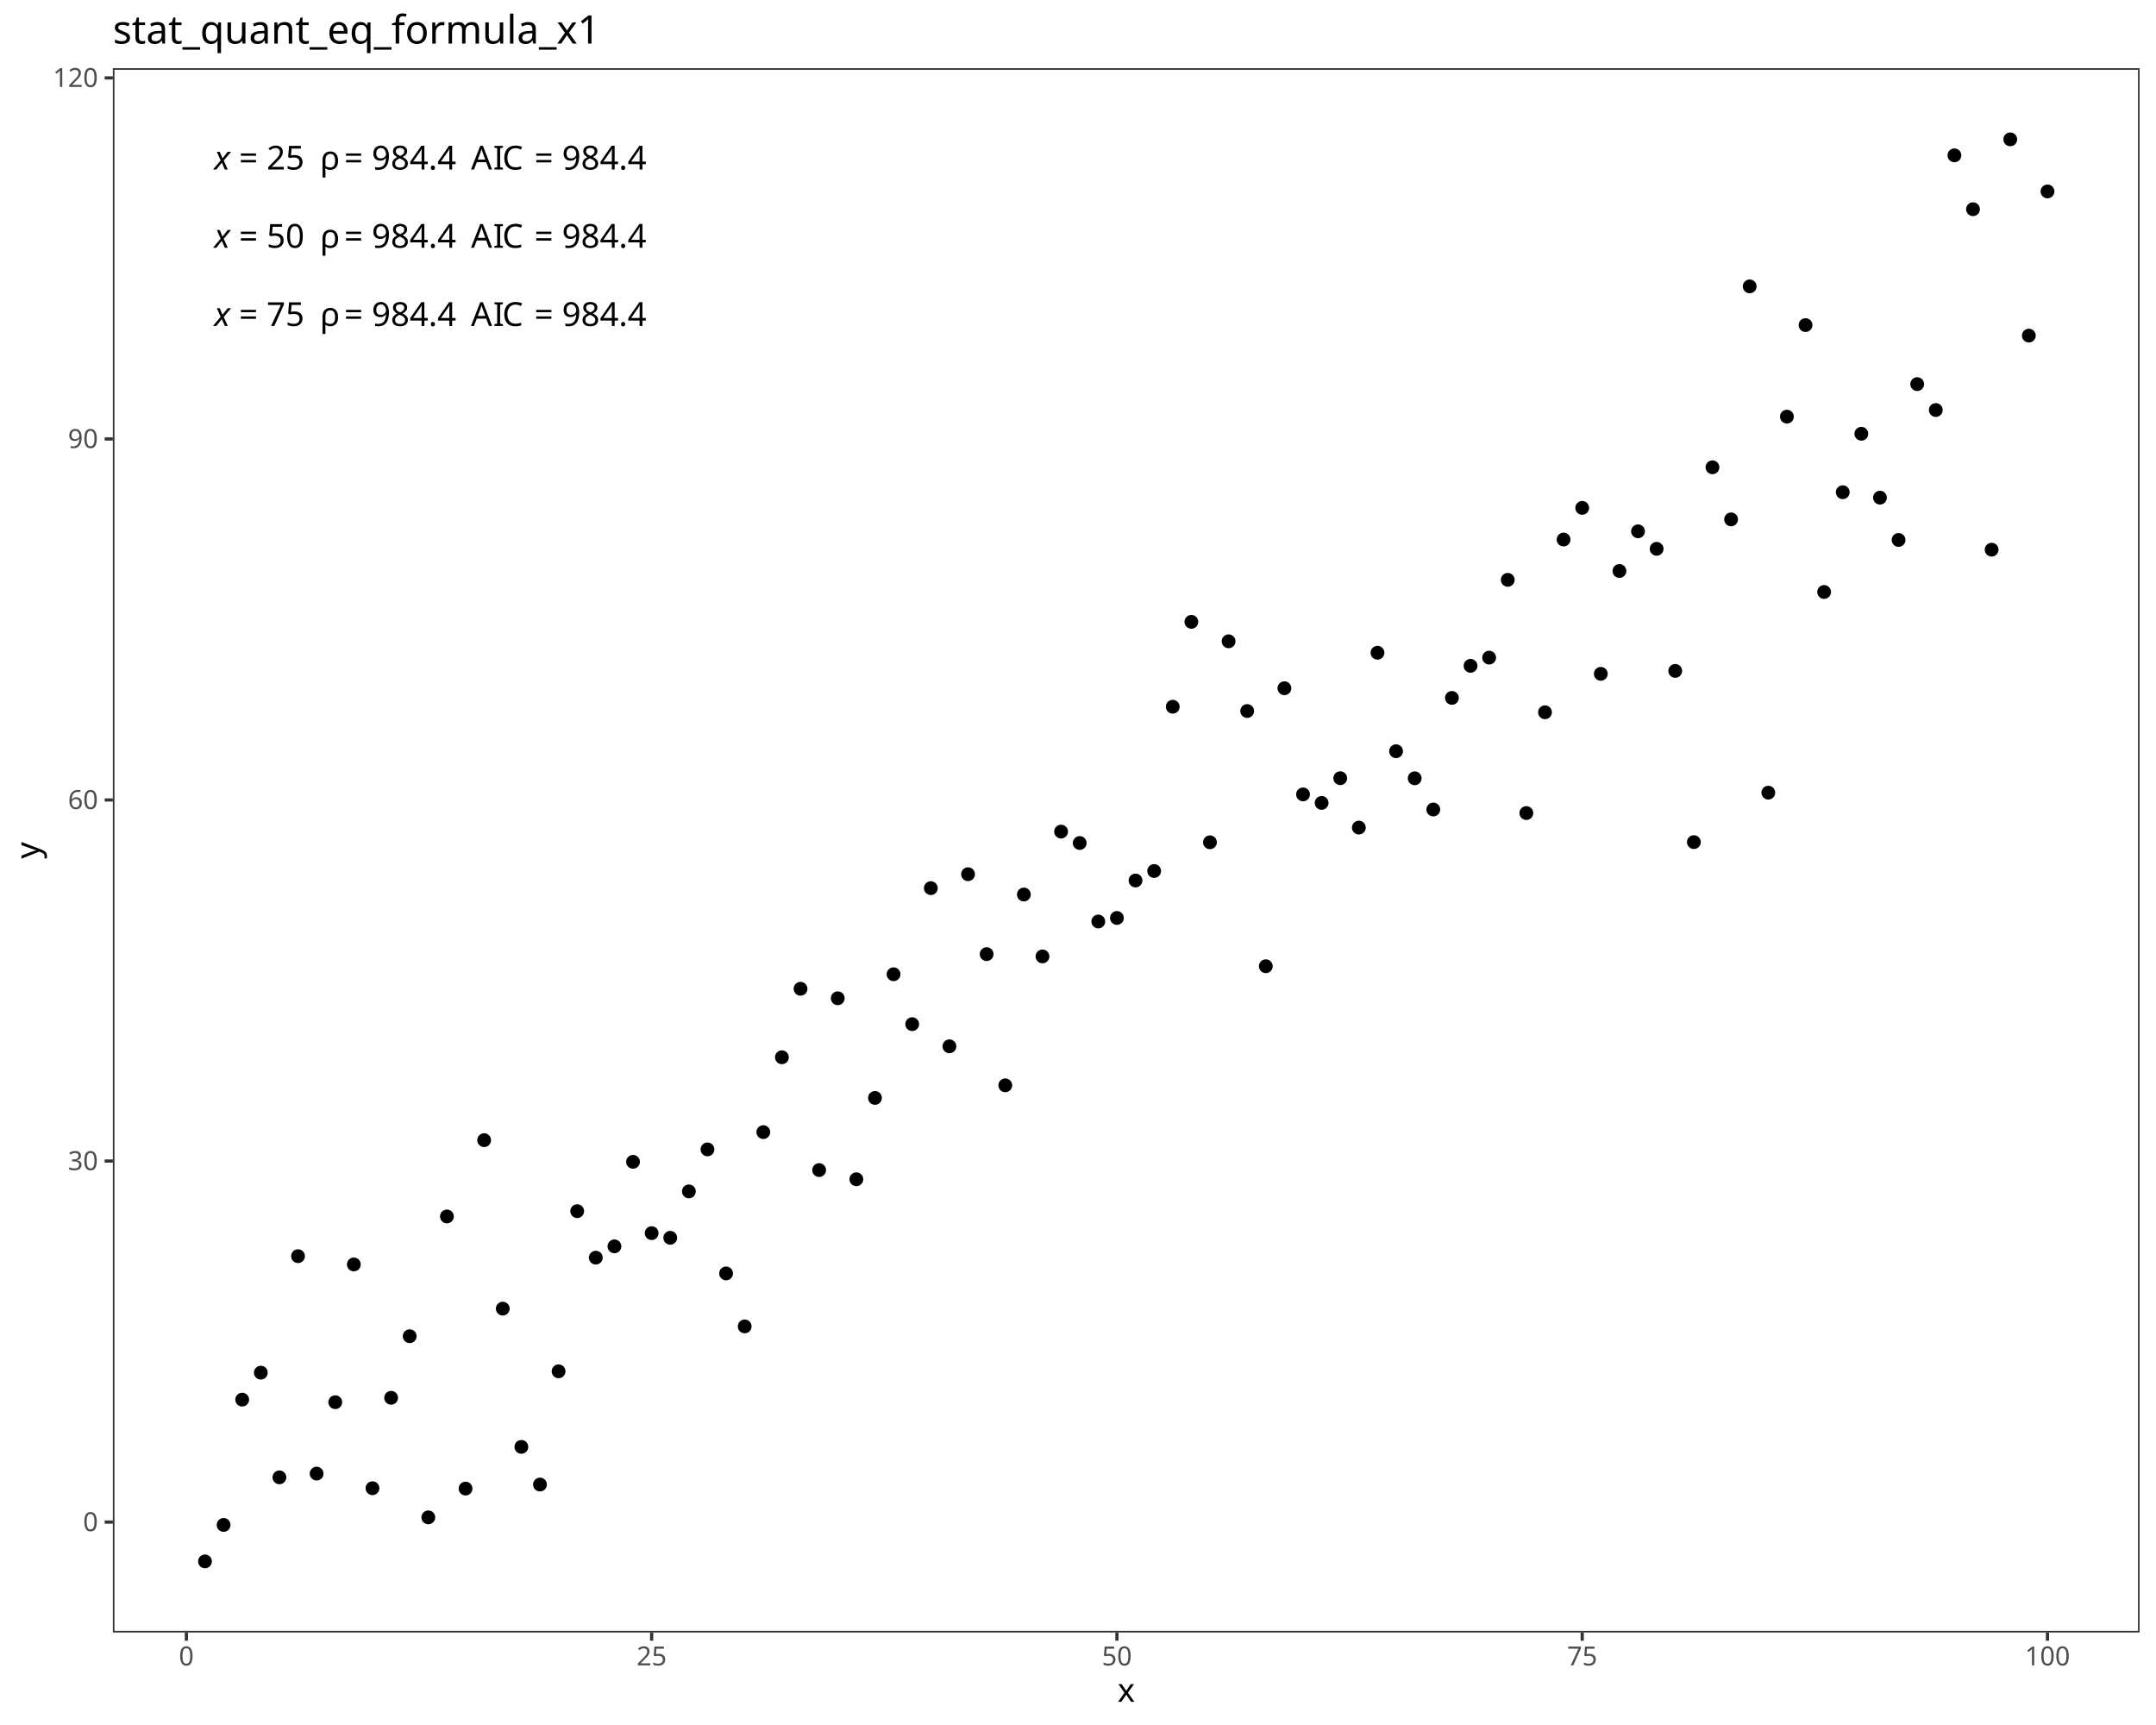
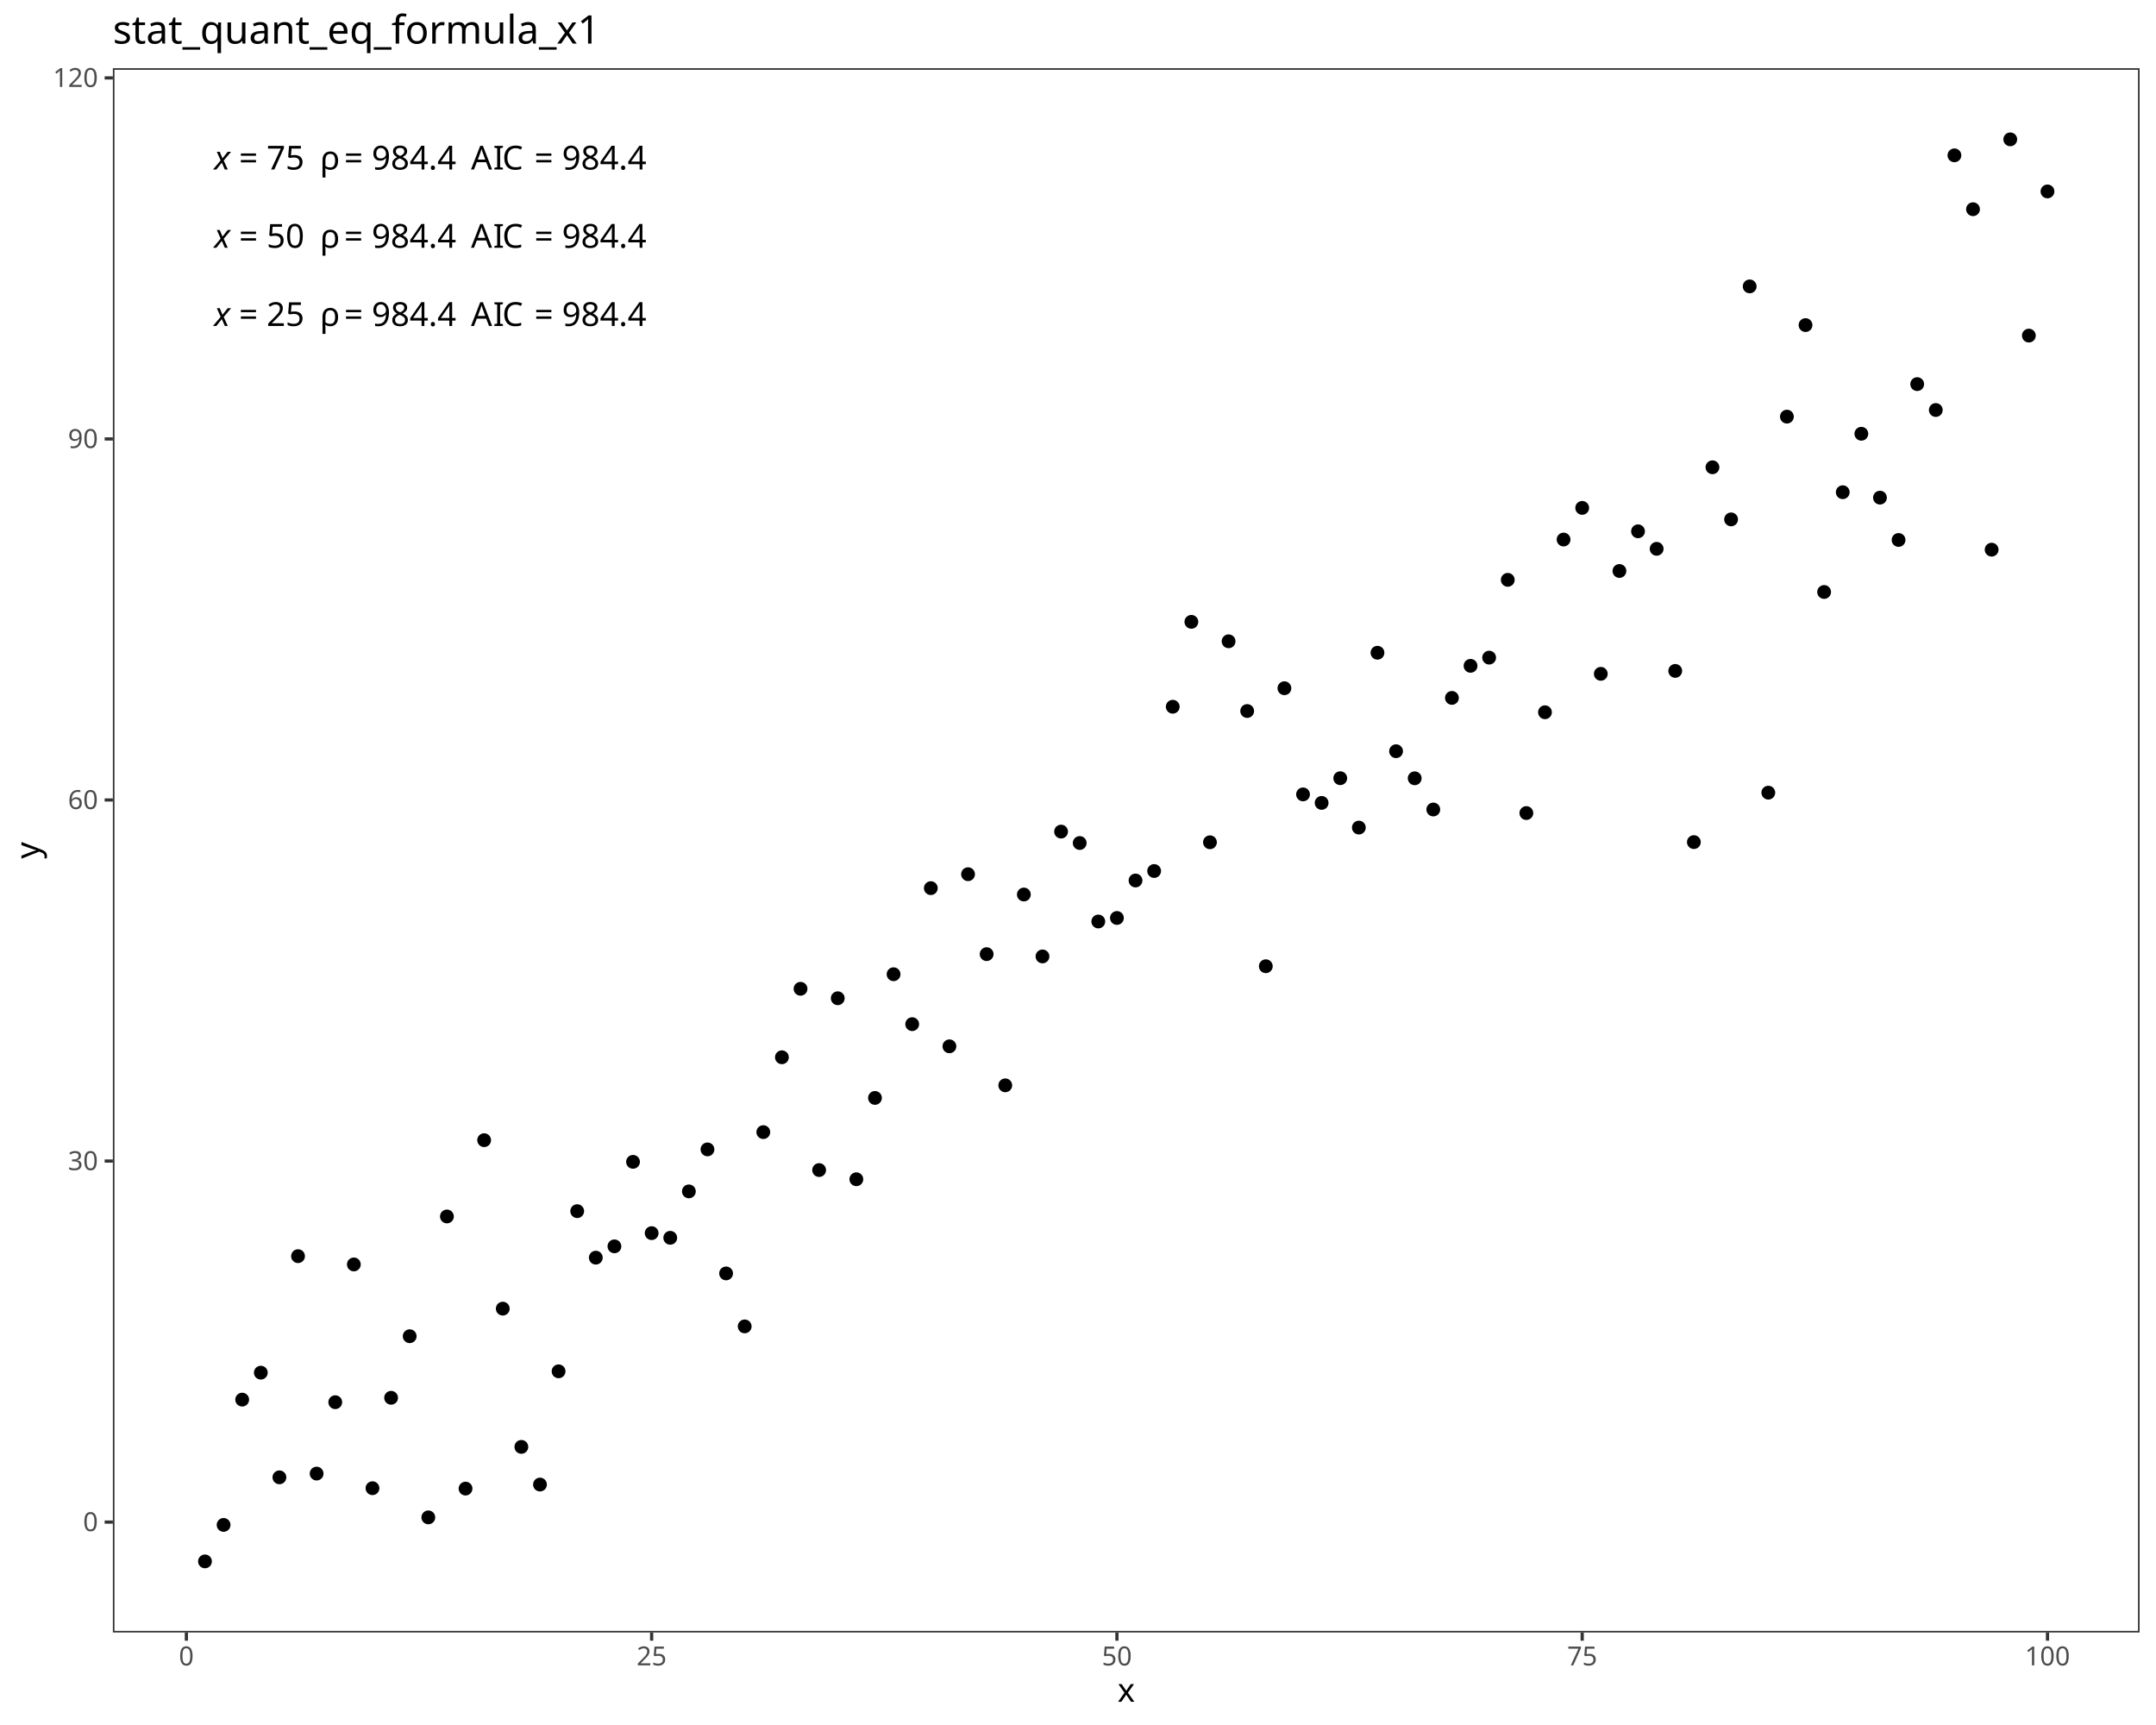
<svg xmlns="http://www.w3.org/2000/svg" class="svglite" data-engine-version="2.0" width="720.00pt" height="576.00pt" viewBox="0 0 720.00 576.00">
  <defs>
    <style type="text/css">
    .svglite line, .svglite polyline, .svglite polygon, .svglite path, .svglite rect, .svglite circle {
      fill: none;
      stroke: #000000;
      stroke-linecap: round;
      stroke-linejoin: round;
      stroke-miterlimit: 10.00;
    }
  </style>
  </defs>
  <rect width="100%" height="100%" style="stroke: none; fill: #FFFFFF;" />
  <defs>
    <clipPath id="cpMC4wMHw3MjAuMDB8MC4wMHw1NzYuMDA=">
      <rect x="0.00" y="0.00" width="720.00" height="576.00" />
    </clipPath>
  </defs>
  <g clip-path="url(#cpMC4wMHw3MjAuMDB8MC4wMHw1NzYuMDA=)">
    <rect x="0.00" y="0.00" width="720.00" height="576.00" style="stroke-width: 1.07; stroke: #FFFFFF; fill: #FFFFFF;" />
  </g>
  <defs>
    <clipPath id="cpMzcuNjl8NzE0LjUyfDIyLjc4fDU0NS4xMQ==">
      <rect x="37.69" y="22.78" width="676.83" height="522.33" />
    </clipPath>
  </defs>
  <g clip-path="url(#cpMzcuNjl8NzE0LjUyfDIyLjc4fDU0NS4xMQ==)">
    <rect x="37.69" y="22.78" width="676.83" height="522.33" style="stroke-width: 1.07; stroke: none; fill: #FFFFFF;" />
    <circle cx="68.45" cy="521.37" r="1.95" style="stroke-width: 0.71; fill: #000000;" />
    <circle cx="74.67" cy="509.19" r="1.95" style="stroke-width: 0.71; fill: #000000;" />
    <circle cx="80.88" cy="467.35" r="1.95" style="stroke-width: 0.71; fill: #000000;" />
    <circle cx="87.10" cy="458.35" r="1.95" style="stroke-width: 0.71; fill: #000000;" />
    <circle cx="93.31" cy="493.30" r="1.95" style="stroke-width: 0.71; fill: #000000;" />
    <circle cx="99.53" cy="419.45" r="1.95" style="stroke-width: 0.71; fill: #000000;" />
    <circle cx="105.74" cy="492.05" r="1.95" style="stroke-width: 0.71; fill: #000000;" />
    <circle cx="111.96" cy="468.21" r="1.95" style="stroke-width: 0.71; fill: #000000;" />
    <circle cx="118.17" cy="422.21" r="1.95" style="stroke-width: 0.71; fill: #000000;" />
    <circle cx="124.39" cy="496.93" r="1.95" style="stroke-width: 0.71; fill: #000000;" />
    <circle cx="130.61" cy="466.74" r="1.95" style="stroke-width: 0.71; fill: #000000;" />
    <circle cx="136.82" cy="446.18" r="1.95" style="stroke-width: 0.71; fill: #000000;" />
    <circle cx="143.04" cy="506.67" r="1.95" style="stroke-width: 0.71; fill: #000000;" />
    <circle cx="149.25" cy="406.19" r="1.95" style="stroke-width: 0.71; fill: #000000;" />
    <circle cx="155.47" cy="497.06" r="1.95" style="stroke-width: 0.71; fill: #000000;" />
    <circle cx="161.68" cy="380.72" r="1.95" style="stroke-width: 0.71; fill: #000000;" />
    <circle cx="167.90" cy="436.97" r="1.95" style="stroke-width: 0.71; fill: #000000;" />
    <circle cx="174.11" cy="483.13" r="1.95" style="stroke-width: 0.71; fill: #000000;" />
    <circle cx="180.33" cy="495.71" r="1.95" style="stroke-width: 0.71; fill: #000000;" />
    <circle cx="186.54" cy="457.90" r="1.95" style="stroke-width: 0.71; fill: #000000;" />
    <circle cx="192.76" cy="404.42" r="1.95" style="stroke-width: 0.71; fill: #000000;" />
    <circle cx="198.97" cy="419.95" r="1.95" style="stroke-width: 0.71; fill: #000000;" />
    <circle cx="205.19" cy="416.17" r="1.95" style="stroke-width: 0.71; fill: #000000;" />
    <circle cx="211.40" cy="387.95" r="1.95" style="stroke-width: 0.71; fill: #000000;" />
    <circle cx="217.62" cy="411.76" r="1.95" style="stroke-width: 0.71; fill: #000000;" />
    <circle cx="223.83" cy="413.32" r="1.95" style="stroke-width: 0.71; fill: #000000;" />
    <circle cx="230.05" cy="397.82" r="1.95" style="stroke-width: 0.71; fill: #000000;" />
    <circle cx="236.26" cy="383.80" r="1.95" style="stroke-width: 0.71; fill: #000000;" />
    <circle cx="242.48" cy="425.21" r="1.95" style="stroke-width: 0.71; fill: #000000;" />
    <circle cx="248.69" cy="442.90" r="1.95" style="stroke-width: 0.71; fill: #000000;" />
    <circle cx="254.91" cy="378.03" r="1.95" style="stroke-width: 0.71; fill: #000000;" />
    <circle cx="261.12" cy="353.04" r="1.95" style="stroke-width: 0.71; fill: #000000;" />
    <circle cx="267.34" cy="330.17" r="1.95" style="stroke-width: 0.71; fill: #000000;" />
    <circle cx="273.55" cy="390.70" r="1.95" style="stroke-width: 0.71; fill: #000000;" />
    <circle cx="279.77" cy="333.33" r="1.95" style="stroke-width: 0.71; fill: #000000;" />
    <circle cx="285.98" cy="393.77" r="1.95" style="stroke-width: 0.71; fill: #000000;" />
    <circle cx="292.20" cy="366.61" r="1.95" style="stroke-width: 0.71; fill: #000000;" />
    <circle cx="298.41" cy="325.31" r="1.95" style="stroke-width: 0.71; fill: #000000;" />
    <circle cx="304.63" cy="341.98" r="1.95" style="stroke-width: 0.71; fill: #000000;" />
    <circle cx="310.85" cy="296.56" r="1.95" style="stroke-width: 0.71; fill: #000000;" />
    <circle cx="317.06" cy="349.38" r="1.95" style="stroke-width: 0.71; fill: #000000;" />
    <circle cx="323.28" cy="291.91" r="1.95" style="stroke-width: 0.71; fill: #000000;" />
    <circle cx="329.49" cy="318.60" r="1.95" style="stroke-width: 0.71; fill: #000000;" />
    <circle cx="335.71" cy="362.41" r="1.95" style="stroke-width: 0.71; fill: #000000;" />
    <circle cx="341.92" cy="298.69" r="1.95" style="stroke-width: 0.71; fill: #000000;" />
    <circle cx="348.14" cy="319.36" r="1.95" style="stroke-width: 0.71; fill: #000000;" />
    <circle cx="354.35" cy="277.68" r="1.95" style="stroke-width: 0.71; fill: #000000;" />
    <circle cx="360.57" cy="281.49" r="1.95" style="stroke-width: 0.71; fill: #000000;" />
    <circle cx="366.78" cy="307.70" r="1.95" style="stroke-width: 0.71; fill: #000000;" />
    <circle cx="373.00" cy="306.52" r="1.95" style="stroke-width: 0.71; fill: #000000;" />
    <circle cx="379.21" cy="294.01" r="1.95" style="stroke-width: 0.71; fill: #000000;" />
    <circle cx="385.43" cy="290.84" r="1.95" style="stroke-width: 0.71; fill: #000000;" />
    <circle cx="391.64" cy="235.99" r="1.95" style="stroke-width: 0.71; fill: #000000;" />
    <circle cx="397.86" cy="207.64" r="1.95" style="stroke-width: 0.71; fill: #000000;" />
    <circle cx="404.07" cy="281.25" r="1.95" style="stroke-width: 0.71; fill: #000000;" />
    <circle cx="410.29" cy="214.14" r="1.95" style="stroke-width: 0.71; fill: #000000;" />
    <circle cx="416.50" cy="237.42" r="1.95" style="stroke-width: 0.71; fill: #000000;" />
    <circle cx="422.72" cy="322.64" r="1.95" style="stroke-width: 0.71; fill: #000000;" />
    <circle cx="428.93" cy="229.81" r="1.95" style="stroke-width: 0.71; fill: #000000;" />
    <circle cx="435.15" cy="265.26" r="1.95" style="stroke-width: 0.71; fill: #000000;" />
    <circle cx="441.36" cy="268.10" r="1.95" style="stroke-width: 0.71; fill: #000000;" />
    <circle cx="447.58" cy="259.85" r="1.95" style="stroke-width: 0.71; fill: #000000;" />
    <circle cx="453.79" cy="276.34" r="1.95" style="stroke-width: 0.71; fill: #000000;" />
    <circle cx="460.01" cy="217.96" r="1.95" style="stroke-width: 0.71; fill: #000000;" />
    <circle cx="466.22" cy="250.84" r="1.95" style="stroke-width: 0.71; fill: #000000;" />
    <circle cx="472.44" cy="259.88" r="1.95" style="stroke-width: 0.71; fill: #000000;" />
    <circle cx="478.65" cy="270.30" r="1.95" style="stroke-width: 0.71; fill: #000000;" />
    <circle cx="484.87" cy="233.04" r="1.95" style="stroke-width: 0.71; fill: #000000;" />
    <circle cx="491.09" cy="222.33" r="1.95" style="stroke-width: 0.71; fill: #000000;" />
    <circle cx="497.30" cy="219.59" r="1.95" style="stroke-width: 0.71; fill: #000000;" />
    <circle cx="503.52" cy="193.62" r="1.95" style="stroke-width: 0.71; fill: #000000;" />
    <circle cx="509.73" cy="271.49" r="1.95" style="stroke-width: 0.71; fill: #000000;" />
    <circle cx="515.95" cy="237.83" r="1.95" style="stroke-width: 0.71; fill: #000000;" />
    <circle cx="522.16" cy="180.16" r="1.95" style="stroke-width: 0.71; fill: #000000;" />
    <circle cx="528.38" cy="169.59" r="1.95" style="stroke-width: 0.71; fill: #000000;" />
    <circle cx="534.59" cy="225.00" r="1.95" style="stroke-width: 0.71; fill: #000000;" />
    <circle cx="540.81" cy="190.66" r="1.95" style="stroke-width: 0.71; fill: #000000;" />
    <circle cx="547.02" cy="177.41" r="1.95" style="stroke-width: 0.71; fill: #000000;" />
    <circle cx="553.24" cy="183.26" r="1.95" style="stroke-width: 0.71; fill: #000000;" />
    <circle cx="559.45" cy="224.02" r="1.95" style="stroke-width: 0.71; fill: #000000;" />
    <circle cx="565.67" cy="281.19" r="1.95" style="stroke-width: 0.71; fill: #000000;" />
    <circle cx="571.88" cy="156.03" r="1.95" style="stroke-width: 0.71; fill: #000000;" />
    <circle cx="578.10" cy="173.43" r="1.95" style="stroke-width: 0.71; fill: #000000;" />
    <circle cx="584.31" cy="95.63" r="1.95" style="stroke-width: 0.71; fill: #000000;" />
    <circle cx="590.53" cy="264.68" r="1.95" style="stroke-width: 0.71; fill: #000000;" />
    <circle cx="596.74" cy="139.12" r="1.95" style="stroke-width: 0.71; fill: #000000;" />
    <circle cx="602.96" cy="108.55" r="1.95" style="stroke-width: 0.71; fill: #000000;" />
    <circle cx="609.17" cy="197.67" r="1.95" style="stroke-width: 0.71; fill: #000000;" />
    <circle cx="615.39" cy="164.36" r="1.95" style="stroke-width: 0.71; fill: #000000;" />
    <circle cx="621.60" cy="144.84" r="1.95" style="stroke-width: 0.71; fill: #000000;" />
    <circle cx="627.82" cy="166.17" r="1.95" style="stroke-width: 0.71; fill: #000000;" />
    <circle cx="634.03" cy="180.30" r="1.95" style="stroke-width: 0.71; fill: #000000;" />
    <circle cx="640.25" cy="128.26" r="1.95" style="stroke-width: 0.71; fill: #000000;" />
    <circle cx="646.46" cy="136.91" r="1.95" style="stroke-width: 0.71; fill: #000000;" />
    <circle cx="652.68" cy="51.87" r="1.95" style="stroke-width: 0.71; fill: #000000;" />
    <circle cx="658.89" cy="69.86" r="1.95" style="stroke-width: 0.71; fill: #000000;" />
    <circle cx="665.11" cy="183.54" r="1.95" style="stroke-width: 0.71; fill: #000000;" />
    <circle cx="671.33" cy="46.53" r="1.95" style="stroke-width: 0.71; fill: #000000;" />
    <circle cx="677.54" cy="112.06" r="1.95" style="stroke-width: 0.71; fill: #000000;" />
    <circle cx="683.76" cy="63.92" r="1.95" style="stroke-width: 0.71; fill: #000000;" />
-     <text x="71.53" y="56.61" style="font-size: 11.04px; font-style: italic; font-family: sans;" textLength="5.52px" lengthAdjust="spacingAndGlyphs">x</text>
-     <text x="77.05" y="56.61" style="font-size: 11.04px; font-family: sans;" textLength="2.76px" lengthAdjust="spacingAndGlyphs"> </text>
-     <text x="79.82" y="56.61" style="font-size: 11.04px; font-family: sans;" textLength="6.45px" lengthAdjust="spacingAndGlyphs">=</text>
-     <text x="86.27" y="56.61" style="font-size: 11.04px; font-family: sans;" textLength="2.76px" lengthAdjust="spacingAndGlyphs"> </text>
-     <text x="89.03" y="56.61" style="font-size: 11.04px; font-family: sans;" textLength="12.28px" lengthAdjust="spacingAndGlyphs">25</text>
-     <text x="101.31" y="56.61" style="font-size: 11.04px; font-family: sans;" textLength="2.76px" lengthAdjust="spacingAndGlyphs"> </text>
-     <text x="104.07" y="56.61" style="font-size: 11.04px; font-family: sans;" textLength="2.76px" lengthAdjust="spacingAndGlyphs"> </text>
-     <text x="106.83" y="56.61" style="font-size: 11.04px; font-family: sans;" textLength="5.33px" lengthAdjust="spacingAndGlyphs">ρ</text>
-     <text x="112.17" y="56.61" style="font-size: 11.04px; font-family: sans;" textLength="2.76px" lengthAdjust="spacingAndGlyphs"> </text>
-     <text x="114.93" y="56.61" style="font-size: 11.04px; font-family: sans;" textLength="6.45px" lengthAdjust="spacingAndGlyphs">=</text>
-     <text x="121.38" y="56.61" style="font-size: 11.04px; font-family: sans;" textLength="2.76px" lengthAdjust="spacingAndGlyphs"> </text>
-     <text x="124.14" y="56.61" style="font-size: 11.04px; font-family: sans;" textLength="27.63px" lengthAdjust="spacingAndGlyphs">984.4</text>
-     <text x="151.77" y="56.61" style="font-size: 11.04px; font-family: sans;" textLength="2.76px" lengthAdjust="spacingAndGlyphs"> </text>
-     <text x="154.53" y="56.61" style="font-size: 11.04px; font-family: sans;" textLength="2.76px" lengthAdjust="spacingAndGlyphs"> </text>
-     <text x="157.29" y="56.61" style="font-size: 11.04px; font-family: sans;" textLength="7.37px" lengthAdjust="spacingAndGlyphs">A</text>
-     <text x="164.66" y="56.61" style="font-size: 11.04px; font-family: sans;" textLength="3.07px" lengthAdjust="spacingAndGlyphs">I</text>
-     <text x="167.73" y="56.61" style="font-size: 11.04px; font-family: sans;" textLength="7.98px" lengthAdjust="spacingAndGlyphs">C</text>
-     <text x="175.70" y="56.61" style="font-size: 11.04px; font-family: sans;" textLength="2.76px" lengthAdjust="spacingAndGlyphs"> </text>
-     <text x="178.46" y="56.61" style="font-size: 11.04px; font-family: sans;" textLength="6.45px" lengthAdjust="spacingAndGlyphs">=</text>
-     <text x="184.92" y="56.61" style="font-size: 11.04px; font-family: sans;" textLength="2.76px" lengthAdjust="spacingAndGlyphs"> </text>
-     <text x="187.68" y="56.61" style="font-size: 11.04px; font-family: sans;" textLength="27.63px" lengthAdjust="spacingAndGlyphs">984.4</text>
+     <text x="71.53" y="108.84" style="font-size: 11.04px; font-style: italic; font-family: sans;" textLength="5.52px" lengthAdjust="spacingAndGlyphs">x</text>
+     <text x="77.05" y="108.84" style="font-size: 11.04px; font-family: sans;" textLength="2.76px" lengthAdjust="spacingAndGlyphs"> </text>
+     <text x="79.82" y="108.84" style="font-size: 11.04px; font-family: sans;" textLength="6.45px" lengthAdjust="spacingAndGlyphs">=</text>
+     <text x="86.27" y="108.84" style="font-size: 11.04px; font-family: sans;" textLength="2.76px" lengthAdjust="spacingAndGlyphs"> </text>
+     <text x="89.03" y="108.84" style="font-size: 11.04px; font-family: sans;" textLength="12.28px" lengthAdjust="spacingAndGlyphs">25</text>
+     <text x="101.31" y="108.84" style="font-size: 11.04px; font-family: sans;" textLength="2.76px" lengthAdjust="spacingAndGlyphs"> </text>
+     <text x="104.07" y="108.84" style="font-size: 11.04px; font-family: sans;" textLength="2.76px" lengthAdjust="spacingAndGlyphs"> </text>
+     <text x="106.83" y="108.84" style="font-size: 11.04px; font-family: sans;" textLength="5.33px" lengthAdjust="spacingAndGlyphs">ρ</text>
+     <text x="112.17" y="108.84" style="font-size: 11.04px; font-family: sans;" textLength="2.76px" lengthAdjust="spacingAndGlyphs"> </text>
+     <text x="114.93" y="108.84" style="font-size: 11.04px; font-family: sans;" textLength="6.45px" lengthAdjust="spacingAndGlyphs">=</text>
+     <text x="121.38" y="108.84" style="font-size: 11.04px; font-family: sans;" textLength="2.76px" lengthAdjust="spacingAndGlyphs"> </text>
+     <text x="124.14" y="108.84" style="font-size: 11.04px; font-family: sans;" textLength="27.63px" lengthAdjust="spacingAndGlyphs">984.4</text>
+     <text x="151.77" y="108.84" style="font-size: 11.04px; font-family: sans;" textLength="2.76px" lengthAdjust="spacingAndGlyphs"> </text>
+     <text x="154.53" y="108.84" style="font-size: 11.04px; font-family: sans;" textLength="2.76px" lengthAdjust="spacingAndGlyphs"> </text>
+     <text x="157.29" y="108.84" style="font-size: 11.04px; font-family: sans;" textLength="7.37px" lengthAdjust="spacingAndGlyphs">A</text>
+     <text x="164.66" y="108.84" style="font-size: 11.04px; font-family: sans;" textLength="3.07px" lengthAdjust="spacingAndGlyphs">I</text>
+     <text x="167.73" y="108.84" style="font-size: 11.04px; font-family: sans;" textLength="7.98px" lengthAdjust="spacingAndGlyphs">C</text>
+     <text x="175.70" y="108.84" style="font-size: 11.04px; font-family: sans;" textLength="2.76px" lengthAdjust="spacingAndGlyphs"> </text>
+     <text x="178.46" y="108.84" style="font-size: 11.04px; font-family: sans;" textLength="6.45px" lengthAdjust="spacingAndGlyphs">=</text>
+     <text x="184.92" y="108.84" style="font-size: 11.04px; font-family: sans;" textLength="2.76px" lengthAdjust="spacingAndGlyphs"> </text>
+     <text x="187.68" y="108.84" style="font-size: 11.04px; font-family: sans;" textLength="27.63px" lengthAdjust="spacingAndGlyphs">984.4</text>
    <text x="71.53" y="82.73" style="font-size: 11.04px; font-style: italic; font-family: sans;" textLength="5.52px" lengthAdjust="spacingAndGlyphs">x</text>
    <text x="77.05" y="82.73" style="font-size: 11.04px; font-family: sans;" textLength="2.76px" lengthAdjust="spacingAndGlyphs"> </text>
    <text x="79.82" y="82.73" style="font-size: 11.04px; font-family: sans;" textLength="6.45px" lengthAdjust="spacingAndGlyphs">=</text>
    <text x="86.27" y="82.73" style="font-size: 11.04px; font-family: sans;" textLength="2.76px" lengthAdjust="spacingAndGlyphs"> </text>
    <text x="89.03" y="82.73" style="font-size: 11.04px; font-family: sans;" textLength="12.28px" lengthAdjust="spacingAndGlyphs">50</text>
    <text x="101.31" y="82.73" style="font-size: 11.04px; font-family: sans;" textLength="2.76px" lengthAdjust="spacingAndGlyphs"> </text>
    <text x="104.07" y="82.73" style="font-size: 11.04px; font-family: sans;" textLength="2.76px" lengthAdjust="spacingAndGlyphs"> </text>
    <text x="106.83" y="82.73" style="font-size: 11.04px; font-family: sans;" textLength="5.33px" lengthAdjust="spacingAndGlyphs">ρ</text>
    <text x="112.17" y="82.73" style="font-size: 11.04px; font-family: sans;" textLength="2.76px" lengthAdjust="spacingAndGlyphs"> </text>
    <text x="114.93" y="82.73" style="font-size: 11.04px; font-family: sans;" textLength="6.45px" lengthAdjust="spacingAndGlyphs">=</text>
    <text x="121.38" y="82.73" style="font-size: 11.04px; font-family: sans;" textLength="2.76px" lengthAdjust="spacingAndGlyphs"> </text>
    <text x="124.14" y="82.73" style="font-size: 11.04px; font-family: sans;" textLength="27.63px" lengthAdjust="spacingAndGlyphs">984.4</text>
    <text x="151.77" y="82.73" style="font-size: 11.04px; font-family: sans;" textLength="2.76px" lengthAdjust="spacingAndGlyphs"> </text>
    <text x="154.53" y="82.73" style="font-size: 11.04px; font-family: sans;" textLength="2.76px" lengthAdjust="spacingAndGlyphs"> </text>
    <text x="157.29" y="82.73" style="font-size: 11.04px; font-family: sans;" textLength="7.37px" lengthAdjust="spacingAndGlyphs">A</text>
    <text x="164.66" y="82.73" style="font-size: 11.04px; font-family: sans;" textLength="3.07px" lengthAdjust="spacingAndGlyphs">I</text>
    <text x="167.73" y="82.73" style="font-size: 11.04px; font-family: sans;" textLength="7.98px" lengthAdjust="spacingAndGlyphs">C</text>
    <text x="175.70" y="82.73" style="font-size: 11.04px; font-family: sans;" textLength="2.76px" lengthAdjust="spacingAndGlyphs"> </text>
    <text x="178.46" y="82.73" style="font-size: 11.04px; font-family: sans;" textLength="6.45px" lengthAdjust="spacingAndGlyphs">=</text>
    <text x="184.92" y="82.73" style="font-size: 11.04px; font-family: sans;" textLength="2.76px" lengthAdjust="spacingAndGlyphs"> </text>
    <text x="187.68" y="82.73" style="font-size: 11.04px; font-family: sans;" textLength="27.63px" lengthAdjust="spacingAndGlyphs">984.4</text>
-     <text x="71.53" y="108.84" style="font-size: 11.04px; font-style: italic; font-family: sans;" textLength="5.52px" lengthAdjust="spacingAndGlyphs">x</text>
-     <text x="77.05" y="108.84" style="font-size: 11.04px; font-family: sans;" textLength="2.76px" lengthAdjust="spacingAndGlyphs"> </text>
-     <text x="79.82" y="108.84" style="font-size: 11.04px; font-family: sans;" textLength="6.45px" lengthAdjust="spacingAndGlyphs">=</text>
-     <text x="86.27" y="108.84" style="font-size: 11.04px; font-family: sans;" textLength="2.76px" lengthAdjust="spacingAndGlyphs"> </text>
-     <text x="89.03" y="108.84" style="font-size: 11.04px; font-family: sans;" textLength="12.28px" lengthAdjust="spacingAndGlyphs">75</text>
-     <text x="101.31" y="108.84" style="font-size: 11.04px; font-family: sans;" textLength="2.76px" lengthAdjust="spacingAndGlyphs"> </text>
-     <text x="104.07" y="108.84" style="font-size: 11.04px; font-family: sans;" textLength="2.76px" lengthAdjust="spacingAndGlyphs"> </text>
-     <text x="106.83" y="108.84" style="font-size: 11.04px; font-family: sans;" textLength="5.33px" lengthAdjust="spacingAndGlyphs">ρ</text>
-     <text x="112.17" y="108.84" style="font-size: 11.04px; font-family: sans;" textLength="2.76px" lengthAdjust="spacingAndGlyphs"> </text>
-     <text x="114.93" y="108.84" style="font-size: 11.04px; font-family: sans;" textLength="6.45px" lengthAdjust="spacingAndGlyphs">=</text>
-     <text x="121.38" y="108.84" style="font-size: 11.04px; font-family: sans;" textLength="2.76px" lengthAdjust="spacingAndGlyphs"> </text>
-     <text x="124.14" y="108.84" style="font-size: 11.04px; font-family: sans;" textLength="27.63px" lengthAdjust="spacingAndGlyphs">984.4</text>
-     <text x="151.77" y="108.84" style="font-size: 11.04px; font-family: sans;" textLength="2.76px" lengthAdjust="spacingAndGlyphs"> </text>
-     <text x="154.53" y="108.84" style="font-size: 11.04px; font-family: sans;" textLength="2.76px" lengthAdjust="spacingAndGlyphs"> </text>
-     <text x="157.29" y="108.84" style="font-size: 11.04px; font-family: sans;" textLength="7.37px" lengthAdjust="spacingAndGlyphs">A</text>
-     <text x="164.66" y="108.84" style="font-size: 11.04px; font-family: sans;" textLength="3.07px" lengthAdjust="spacingAndGlyphs">I</text>
-     <text x="167.73" y="108.84" style="font-size: 11.04px; font-family: sans;" textLength="7.98px" lengthAdjust="spacingAndGlyphs">C</text>
-     <text x="175.70" y="108.84" style="font-size: 11.04px; font-family: sans;" textLength="2.76px" lengthAdjust="spacingAndGlyphs"> </text>
-     <text x="178.46" y="108.84" style="font-size: 11.04px; font-family: sans;" textLength="6.45px" lengthAdjust="spacingAndGlyphs">=</text>
-     <text x="184.92" y="108.84" style="font-size: 11.04px; font-family: sans;" textLength="2.76px" lengthAdjust="spacingAndGlyphs"> </text>
-     <text x="187.68" y="108.84" style="font-size: 11.04px; font-family: sans;" textLength="27.63px" lengthAdjust="spacingAndGlyphs">984.4</text>
+     <text x="71.53" y="56.61" style="font-size: 11.04px; font-style: italic; font-family: sans;" textLength="5.52px" lengthAdjust="spacingAndGlyphs">x</text>
+     <text x="77.05" y="56.61" style="font-size: 11.04px; font-family: sans;" textLength="2.76px" lengthAdjust="spacingAndGlyphs"> </text>
+     <text x="79.82" y="56.61" style="font-size: 11.04px; font-family: sans;" textLength="6.45px" lengthAdjust="spacingAndGlyphs">=</text>
+     <text x="86.27" y="56.61" style="font-size: 11.04px; font-family: sans;" textLength="2.76px" lengthAdjust="spacingAndGlyphs"> </text>
+     <text x="89.03" y="56.61" style="font-size: 11.04px; font-family: sans;" textLength="12.28px" lengthAdjust="spacingAndGlyphs">75</text>
+     <text x="101.31" y="56.61" style="font-size: 11.04px; font-family: sans;" textLength="2.76px" lengthAdjust="spacingAndGlyphs"> </text>
+     <text x="104.07" y="56.61" style="font-size: 11.04px; font-family: sans;" textLength="2.76px" lengthAdjust="spacingAndGlyphs"> </text>
+     <text x="106.83" y="56.61" style="font-size: 11.04px; font-family: sans;" textLength="5.33px" lengthAdjust="spacingAndGlyphs">ρ</text>
+     <text x="112.17" y="56.61" style="font-size: 11.04px; font-family: sans;" textLength="2.76px" lengthAdjust="spacingAndGlyphs"> </text>
+     <text x="114.93" y="56.61" style="font-size: 11.04px; font-family: sans;" textLength="6.45px" lengthAdjust="spacingAndGlyphs">=</text>
+     <text x="121.38" y="56.61" style="font-size: 11.04px; font-family: sans;" textLength="2.76px" lengthAdjust="spacingAndGlyphs"> </text>
+     <text x="124.14" y="56.61" style="font-size: 11.04px; font-family: sans;" textLength="27.63px" lengthAdjust="spacingAndGlyphs">984.4</text>
+     <text x="151.77" y="56.61" style="font-size: 11.04px; font-family: sans;" textLength="2.76px" lengthAdjust="spacingAndGlyphs"> </text>
+     <text x="154.53" y="56.61" style="font-size: 11.04px; font-family: sans;" textLength="2.76px" lengthAdjust="spacingAndGlyphs"> </text>
+     <text x="157.29" y="56.61" style="font-size: 11.04px; font-family: sans;" textLength="7.37px" lengthAdjust="spacingAndGlyphs">A</text>
+     <text x="164.66" y="56.61" style="font-size: 11.04px; font-family: sans;" textLength="3.07px" lengthAdjust="spacingAndGlyphs">I</text>
+     <text x="167.73" y="56.61" style="font-size: 11.04px; font-family: sans;" textLength="7.98px" lengthAdjust="spacingAndGlyphs">C</text>
+     <text x="175.70" y="56.61" style="font-size: 11.04px; font-family: sans;" textLength="2.76px" lengthAdjust="spacingAndGlyphs"> </text>
+     <text x="178.46" y="56.61" style="font-size: 11.04px; font-family: sans;" textLength="6.45px" lengthAdjust="spacingAndGlyphs">=</text>
+     <text x="184.92" y="56.61" style="font-size: 11.04px; font-family: sans;" textLength="2.76px" lengthAdjust="spacingAndGlyphs"> </text>
+     <text x="187.68" y="56.61" style="font-size: 11.04px; font-family: sans;" textLength="27.63px" lengthAdjust="spacingAndGlyphs">984.4</text>
    <rect x="37.69" y="22.78" width="676.83" height="522.33" style="stroke-width: 1.07; stroke: #333333;" />
  </g>
  <g clip-path="url(#cpMC4wMHw3MjAuMDB8MC4wMHw1NzYuMDA=)">
    <text x="32.76" y="511.27" text-anchor="end" style="font-size: 8.80px; fill: #4D4D4D; font-family: sans;" textLength="4.89px" lengthAdjust="spacingAndGlyphs">0</text>
    <text x="32.76" y="390.71" text-anchor="end" style="font-size: 8.80px; fill: #4D4D4D; font-family: sans;" textLength="9.79px" lengthAdjust="spacingAndGlyphs">30</text>
    <text x="32.76" y="270.15" text-anchor="end" style="font-size: 8.80px; fill: #4D4D4D; font-family: sans;" textLength="9.79px" lengthAdjust="spacingAndGlyphs">60</text>
    <text x="32.76" y="149.59" text-anchor="end" style="font-size: 8.80px; fill: #4D4D4D; font-family: sans;" textLength="9.79px" lengthAdjust="spacingAndGlyphs">90</text>
    <text x="32.76" y="29.04" text-anchor="end" style="font-size: 8.80px; fill: #4D4D4D; font-family: sans;" textLength="14.68px" lengthAdjust="spacingAndGlyphs">120</text>
    <polyline points="34.95,508.24 37.69,508.24 " style="stroke-width: 1.07; stroke: #333333; stroke-linecap: butt;" />
    <polyline points="34.95,387.68 37.69,387.68 " style="stroke-width: 1.07; stroke: #333333; stroke-linecap: butt;" />
    <polyline points="34.95,267.12 37.69,267.12 " style="stroke-width: 1.07; stroke: #333333; stroke-linecap: butt;" />
    <polyline points="34.95,146.57 37.69,146.57 " style="stroke-width: 1.07; stroke: #333333; stroke-linecap: butt;" />
    <polyline points="34.95,26.01 37.69,26.01 " style="stroke-width: 1.07; stroke: #333333; stroke-linecap: butt;" />
    <polyline points="62.24,547.85 62.24,545.11 " style="stroke-width: 1.07; stroke: #333333; stroke-linecap: butt;" />
    <polyline points="217.62,547.85 217.62,545.11 " style="stroke-width: 1.07; stroke: #333333; stroke-linecap: butt;" />
    <polyline points="373.00,547.85 373.00,545.11 " style="stroke-width: 1.07; stroke: #333333; stroke-linecap: butt;" />
    <polyline points="528.38,547.85 528.38,545.11 " style="stroke-width: 1.07; stroke: #333333; stroke-linecap: butt;" />
    <polyline points="683.76,547.85 683.76,545.11 " style="stroke-width: 1.07; stroke: #333333; stroke-linecap: butt;" />
    <text x="62.24" y="556.10" text-anchor="middle" style="font-size: 8.80px; fill: #4D4D4D; font-family: sans;" textLength="4.89px" lengthAdjust="spacingAndGlyphs">0</text>
    <text x="217.62" y="556.10" text-anchor="middle" style="font-size: 8.80px; fill: #4D4D4D; font-family: sans;" textLength="9.79px" lengthAdjust="spacingAndGlyphs">25</text>
    <text x="373.00" y="556.10" text-anchor="middle" style="font-size: 8.80px; fill: #4D4D4D; font-family: sans;" textLength="9.79px" lengthAdjust="spacingAndGlyphs">50</text>
    <text x="528.38" y="556.10" text-anchor="middle" style="font-size: 8.80px; fill: #4D4D4D; font-family: sans;" textLength="9.79px" lengthAdjust="spacingAndGlyphs">75</text>
    <text x="683.76" y="556.10" text-anchor="middle" style="font-size: 8.80px; fill: #4D4D4D; font-family: sans;" textLength="14.68px" lengthAdjust="spacingAndGlyphs">100</text>
    <text x="376.10" y="568.24" text-anchor="middle" style="font-size: 11.00px; font-family: sans;" textLength="5.50px" lengthAdjust="spacingAndGlyphs">x</text>
    <text transform="translate(13.05,283.95) rotate(-90)" text-anchor="middle" style="font-size: 11.00px; font-family: sans;" textLength="5.50px" lengthAdjust="spacingAndGlyphs">y</text>
    <text x="37.69" y="14.56" style="font-size: 13.20px; font-family: sans;" textLength="156.33px" lengthAdjust="spacingAndGlyphs">stat_quant_eq_formula_x1</text>
  </g>
</svg>
